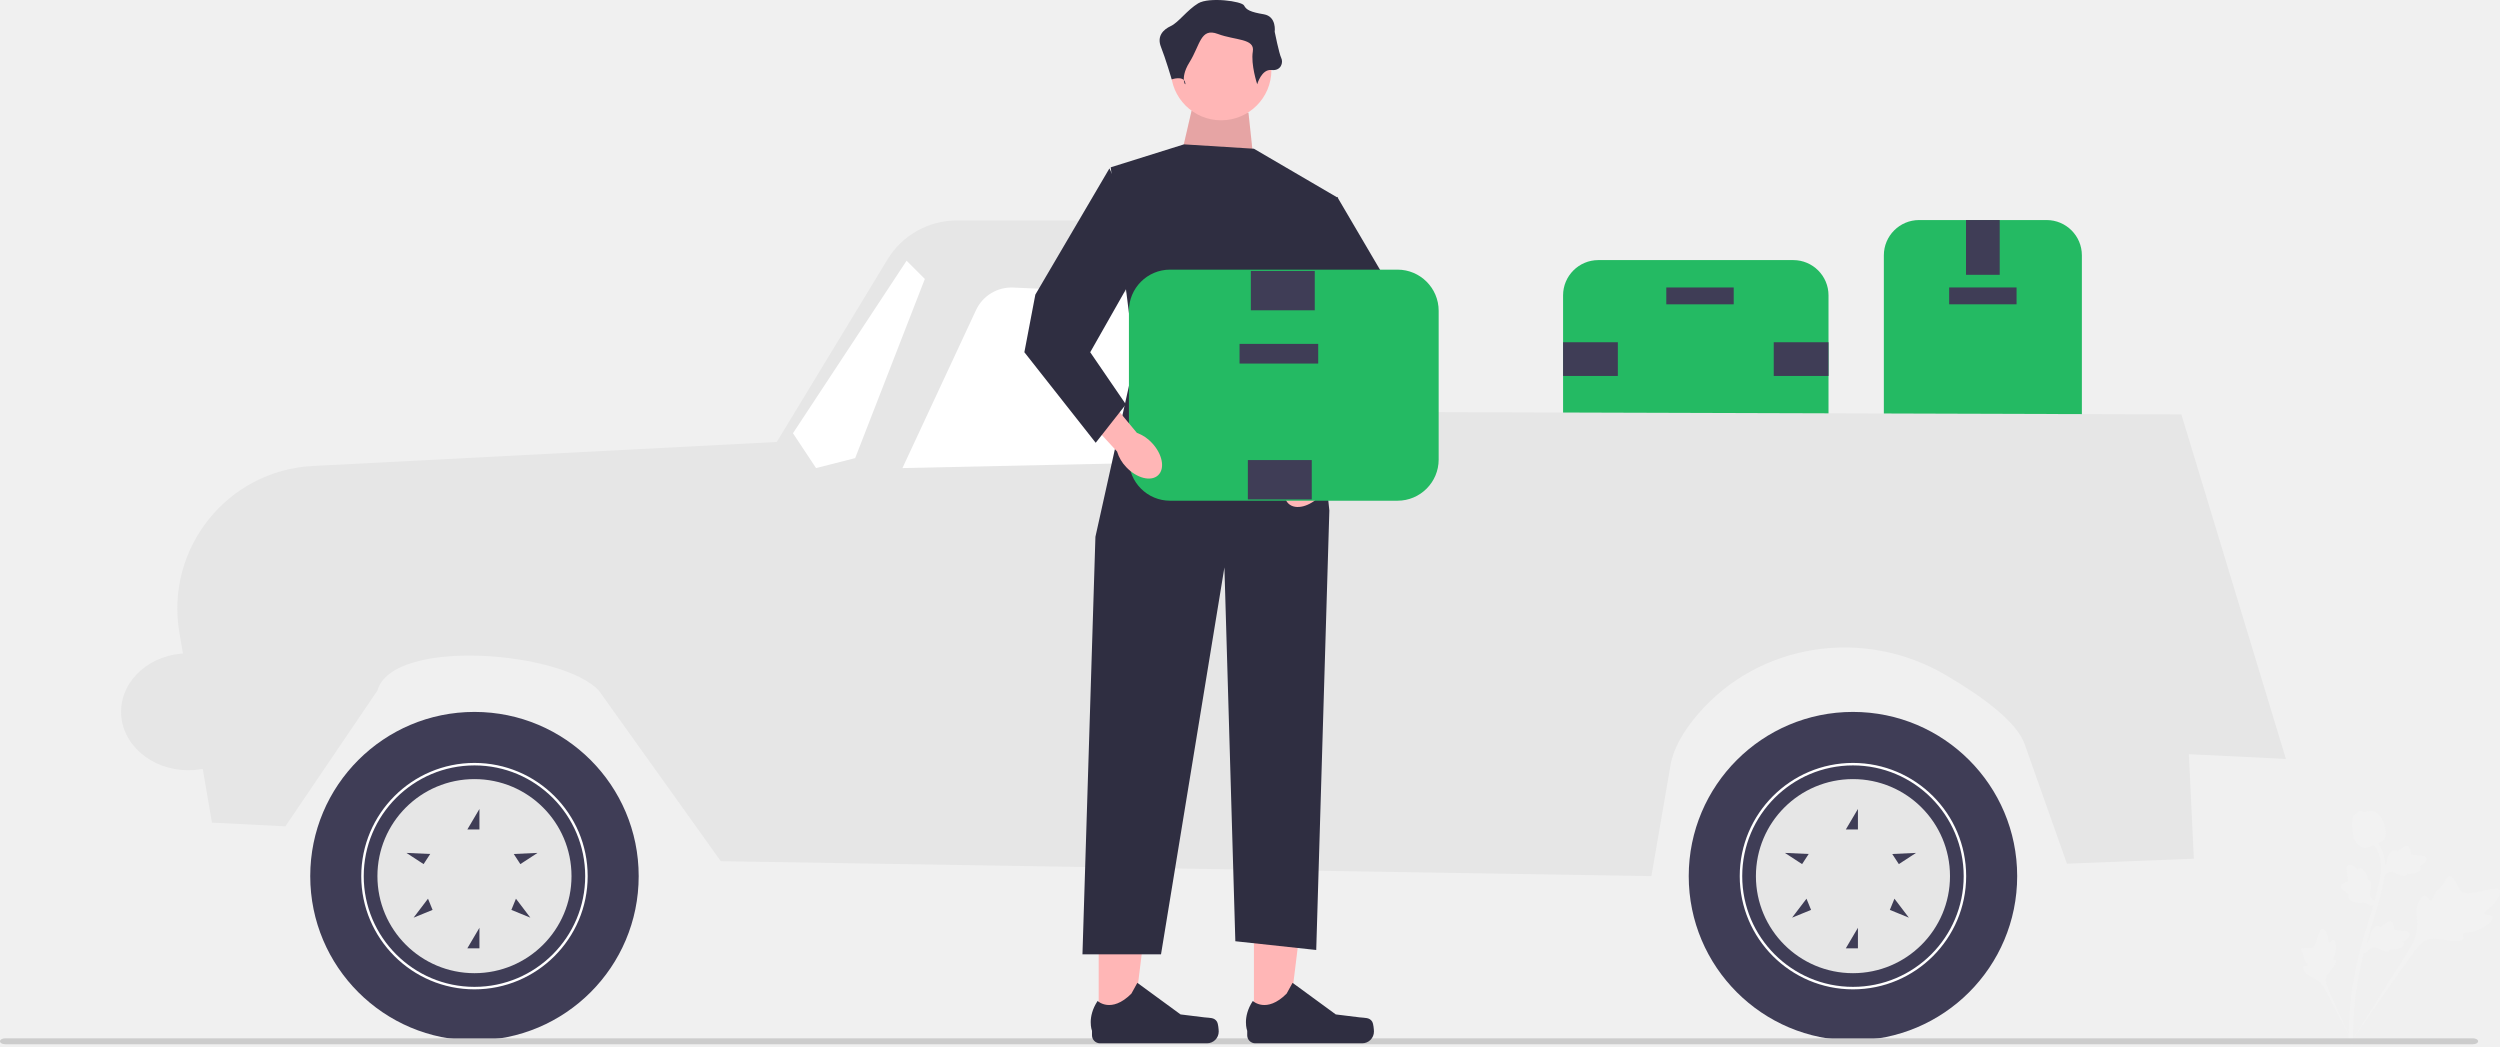
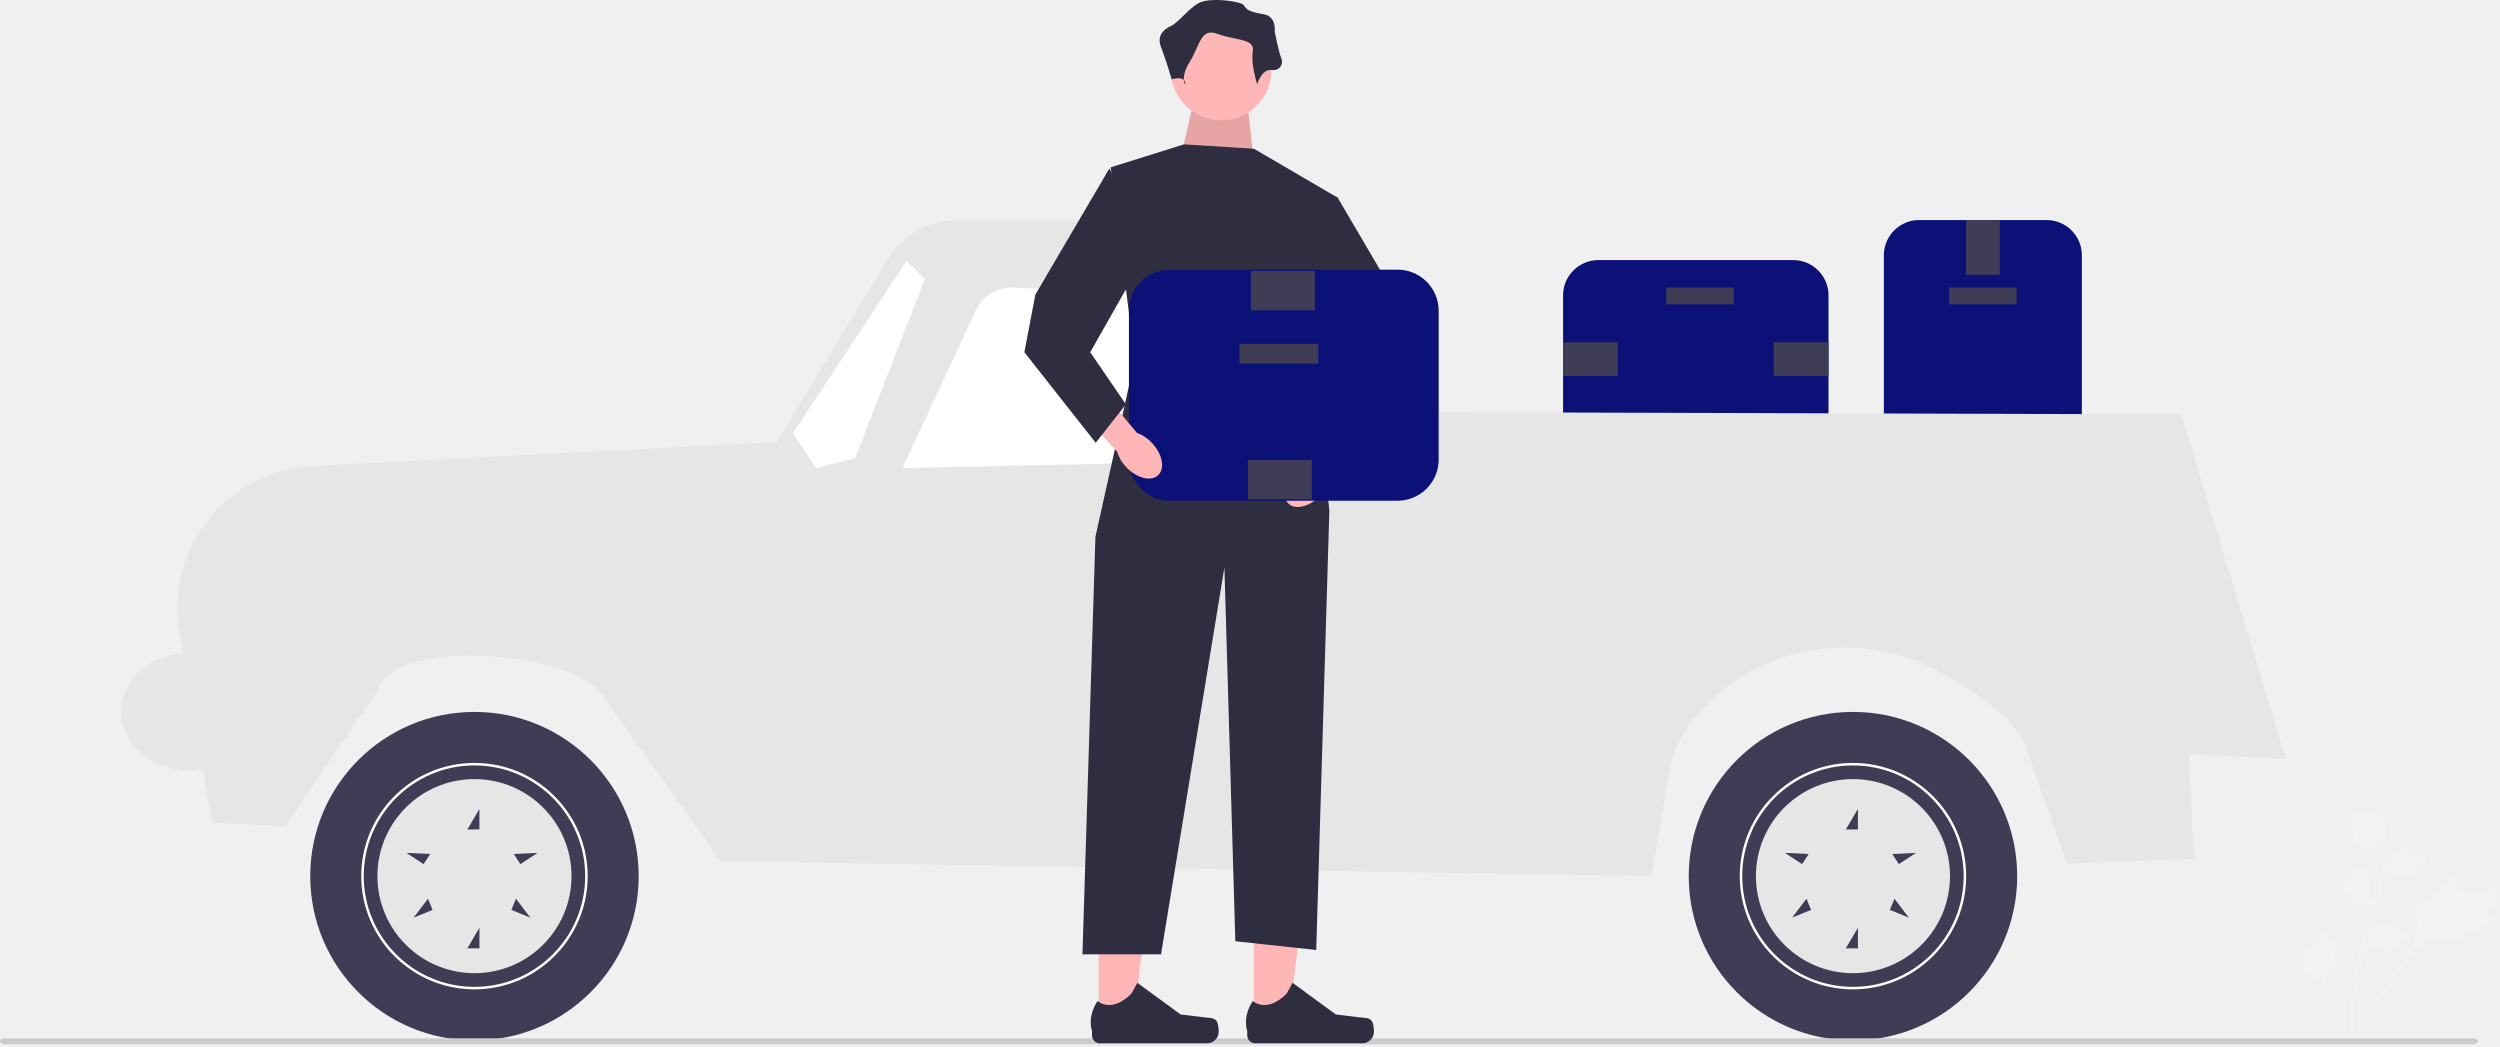
<svg xmlns="http://www.w3.org/2000/svg" width="1004.722" height="420.718" viewBox="0 0 1004.722 420.718" role="img" artist="Katerina Limpitsouni" source="https://undraw.co/">
  <g>
-     <path d="M757.098,180.944V102.6c0-7.812,6.355-14.166,14.166-14.166h51.251c7.812,0,14.166,6.355,14.166,14.166v78.344c0,7.812-6.355,14.166-14.166,14.166h-51.251c-7.812,0-14.166-6.355-14.166-14.166Z" fill="#24BA63" />
+     <path d="M757.098,180.944V102.6c0-7.812,6.355-14.166,14.166-14.166h51.251c7.812,0,14.166,6.355,14.166,14.166v78.344c0,7.812-6.355,14.166-14.166,14.166h-51.251c-7.812,0-14.166-6.355-14.166-14.166Z" fill="#0C1177" />
    <rect x="783.344" y="115.526" width="27.092" height="6.773" transform="translate(1593.78 237.8251) rotate(-180)" fill="#3f3d56" />
    <rect x="790.117" y="88.434" width="13.546" height="22.013" transform="translate(1593.78 198.8797) rotate(-180)" fill="#3f3d56" />
    <rect x="790.117" y="173.097" width="13.546" height="22.013" transform="translate(1593.78 368.2074) rotate(-180)" fill="#3f3d56" />
  </g>
  <g>
-     <path d="M720.692,184.11h-78.344c-7.812,0-14.166-6.355-14.166-14.166v-51.251c0-7.812,6.355-14.166,14.166-14.166h78.344c7.812,0,14.166,6.355,14.166,14.166v51.251c0,7.812-6.355,14.166-14.166,14.166Z" fill="#24BA63" />
+     <path d="M720.692,184.11h-78.344c-7.812,0-14.166-6.355-14.166-14.166v-51.251c0-7.812,6.355-14.166,14.166-14.166h78.344c7.812,0,14.166,6.355,14.166,14.166v51.251c0,7.812-6.355,14.166-14.166,14.166Z" fill="#0C1177" />
    <rect x="669.667" y="115.532" width="27.092" height="6.773" fill="#3f3d56" />
    <rect x="632.415" y="133.312" width="13.546" height="22.013" transform="translate(783.5064 -494.8703) rotate(90)" fill="#3f3d56" />
    <rect x="717.079" y="133.312" width="13.546" height="22.013" transform="translate(868.1702 -579.5342) rotate(90)" fill="#3f3d56" />
  </g>
  <path d="M85.182,330.61l-13.079-76.293c-5.812-33.901,19.28-65.272,53.629-67.051l186.45-9.657,44.498-73.34c5.899-9.723,16.447-15.66,27.819-15.66h133.969c10.531,0,19.428,7.809,20.795,18.251l3.402,58.683,334,1,42.016,138.468-39-1.902,2,42-51,2-17.001-48.072c-3.201-9.052-17.229-19.258-31.81-27.798-32.687-19.143-74.682-12.999-99.419,15.689-5.835,6.768-9.915,13.819-11.055,20.431l-7.715,44.749-374-6-49.016-68.566c-14.481-15.759-82.843-21.548-89,0l-36.984,54.566-29.5-1.5Z" fill="#e6e6e6" />
  <path d="M491.679,133.236l11.004,51.874-140,3,29.568-63.485c2.682-5.759,8.571-9.335,14.918-9.059l67.087,2.917c8.493,.369,15.659,6.438,17.423,14.753Z" fill="#fff" />
  <polygon points="343.682 184.11 371.682 112.11 364.351 104.779 318.682 174.11 327.962 188.11 343.682 184.11" fill="#fff" />
  <circle cx="744.682" cy="352.11" r="66" fill="#3f3d56" />
  <path d="M699.182,352.11c0-25.089,20.411-45.5,45.5-45.5,25.089,0,45.5,20.411,45.5,45.5,0,25.089-20.411,45.5-45.5,45.5-25.089,0-45.5-20.411-45.5-45.5Zm1,0c0,24.537,19.962,44.5,44.5,44.5s44.5-19.963,44.5-44.5c0-24.537-19.962-44.5-44.5-44.5s-44.5,19.963-44.5,44.5Z" fill="#fff" />
  <path d="M705.682,352.11c0,21.539,17.461,39,39,39,21.539,0,39-17.461,39-39,0-21.539-17.461-39-39-39-21.539,0-39,17.461-39,39Zm64.351-9.339l-6.91,4.504-2.655-4.073,9.565-.43Zm-10.52,22.905l1.84-4.5,5.794,7.622-7.634-3.122Zm-17.694,15.435l4.862-8.248v8.248h-4.862Zm0-47.752l4.862-8.248v8.248h-4.862Zm-21.604,35.439l5.794-7.622,1.84,4.5-7.634,3.122Zm-2.885-26.026l9.565,.43-2.655,4.073-6.91-4.504Z" fill="#e6e6e6" />
  <circle cx="190.682" cy="352.11" r="66" fill="#3f3d56" />
  <path d="M145.182,352.11c0-25.089,20.411-45.5,45.5-45.5,25.089,0,45.5,20.411,45.5,45.5,0,25.089-20.411,45.5-45.5,45.5-25.089,0-45.5-20.411-45.5-45.5Zm1,0c0,24.537,19.962,44.5,44.5,44.5,24.538,0,44.5-19.963,44.5-44.5,0-24.537-19.962-44.5-44.5-44.5-24.538,0-44.5,19.963-44.5,44.5Z" fill="#fff" />
  <path d="M151.682,352.11c0,21.539,17.461,39,39,39,21.539,0,39-17.461,39-39,0-21.539-17.461-39-39-39-21.539,0-39,17.461-39,39Zm64.351-9.339l-6.91,4.504-2.655-4.073,9.565-.43Zm-10.52,22.905l1.84-4.5,5.794,7.622-7.634-3.122Zm-17.694,15.435l4.862-8.248v8.248h-4.862Zm0-47.752l4.862-8.248v8.248h-4.862Zm-21.604,35.439l5.794-7.622,1.84,4.5-7.634,3.122Zm-2.885-26.026l9.565,.43-2.655,4.073-6.91-4.504Z" fill="#e6e6e6" />
  <rect x="466.182" y="203.61" width="38" height="8" transform="translate(970.3641 415.22) rotate(-180)" fill="#3f3d56" />
  <g>
    <path d="M1001.788,368.654c-.354-1.084-3.039-.607-3.296-1.576-.257-.966,2.319-1.776,4.295-4.498,.356-.491,2.601-3.584,1.74-4.886-1.632-2.466-12.988,3.676-15.714,.229-.598-.756-.844-2.055-2.626-4.472-.709-.961-1.164-1.426-1.707-1.412-.771,.019-1.047,.984-2.259,2.732-1.818,2.621-2.474,2.292-3.671,4.439-.889,1.594-.994,2.613-1.635,2.673-.907,.085-1.282-1.9-2.39-1.977-1.131-.079-2.263,1.882-2.824,3.415-1.053,2.875-.401,5.073-.256,7.263,.157,2.38-.212,5.864-2.798,10.336l-24.392,38.862c5.238-7.922,20.108-29.526,26.099-37.45,1.729-2.288,3.588-4.585,6.449-5.017,2.754-.416,6.105,.947,10.782,.867,.546-.009,2.066-.054,2.436-.86,.306-.666-.453-1.245-.177-1.871,.37-.84,2.037-.48,4.308-1.037,1.601-.393,2.689-1.043,3.625-1.602,.282-.169,4.484-2.714,4.012-4.157h-0Z" fill="#f2f2f2" />
    <path d="M937.902,377.728c-.634-.139-1.175,1.316-1.725,1.163-.548-.153-.202-1.651-.968-3.406-.138-.317-1.009-2.311-1.896-2.264-1.681,.089-1.943,7.435-4.421,7.779-.544,.075-1.252-.179-2.953-.001-.676,.071-1.036,.16-1.186,.431-.213,.384,.181,.798,.689,1.897,.762,1.648,.411,1.875,1.119,3.082,.526,.896,.995,1.242,.84,1.574-.22,.47-1.302,.081-1.66,.603-.365,.532,.271,1.654,.861,2.371,1.107,1.346,2.374,1.66,3.491,2.221,1.213,.61,2.817,1.796,4.266,4.355l12.036,23.184c-2.377-4.857-8.69-18.388-10.85-23.615-.624-1.509-1.215-3.084-.602-4.613,.59-1.472,2.226-2.723,3.537-5.042,.153-.271,.57-1.03,.281-1.444-.239-.342-.742-.137-.97-.453-.305-.424,.352-1.138,.734-2.414,.269-.899,.264-1.621,.26-2.241-.001-.187-.038-2.984-.882-3.169v0Z" fill="#f2f2f2" />
    <path d="M949.909,383.385l.378-3.493,.232-.219c1.074-1.015,1.745-2.089,1.997-3.196,.04-.176,.071-.354,.103-.535,.126-.718,.282-1.611,.972-2.538,.386-.517,1.409-1.684,2.463-1.276,.285,.107,.477,.291,.61,.487,.033-.034,.068-.068,.104-.105,.455-.443,.774-.605,1.081-.761,.236-.12,.479-.244,.891-.573,.181-.144,.326-.275,.447-.384,.37-.33,.843-.717,1.491-.564,.687,.188,.923,.843,1.079,1.277,.279,.774,.365,1.306,.422,1.659,.02,.129,.044,.274,.062,.321,.15,.379,2.038,.477,2.748,.518,1.597,.087,2.978,.162,3.31,1.255,.238,.782-.258,1.635-1.519,2.603-.393,.301-.785,.509-1.127,.664,.21,.199,.378,.469,.388,.838h0c.023,.872-.872,1.542-2.659,1.993-.444,.113-1.042,.263-1.823,.226-.368-.018-.691-.075-.966-.127-.041,.157-.116,.32-.252,.474-.398,.455-1.04,.571-1.912,.314-.963-.268-1.723-.633-2.395-.954-.586-.279-1.092-.518-1.516-.583-.789-.11-1.525,.377-2.405,1.025l-2.206,1.655h-0Z" fill="#f2f2f2" />
    <path d="M956.206,363.49l-3.475,.52-.271-.169c-1.254-.781-2.464-1.158-3.598-1.121-.18,.006-.36,.021-.544,.036-.727,.061-1.63,.136-2.702-.296-.598-.243-1.987-.935-1.859-2.059,.031-.302,.161-.535,.316-.714-.041-.024-.083-.048-.128-.075-.544-.328-.781-.595-1.01-.853-.176-.198-.357-.402-.781-.717-.186-.138-.348-.245-.485-.335-.413-.274-.907-.634-.924-1.299,.007-.712,.582-1.106,.962-1.368,.678-.466,1.171-.684,1.498-.829,.12-.052,.254-.112,.295-.142,.328-.242-.056-2.092-.196-2.79-.321-1.566-.599-2.922,.374-3.52,.696-.429,1.647-.165,2.903,.809,.391,.304,.691,.631,.928,.922,.139-.254,.358-.485,.712-.588h0c.838-.244,1.712,.452,2.602,2.066,.222,.401,.519,.941,.681,1.707,.076,.361,.103,.687,.122,.966,.162-0,.339,.031,.522,.123,.541,.269,.816,.861,.789,1.77-.015,.999-.175,1.828-.315,2.558-.121,.638-.224,1.188-.18,1.614,.093,.791,.751,1.379,1.602,2.066l2.16,1.714h-0Z" fill="#f2f2f2" />
    <path d="M956.674,353.056l.378-3.493,.232-.219c1.074-1.015,1.745-2.089,1.997-3.196,.04-.176,.071-.354,.103-.535,.126-.718,.282-1.611,.972-2.538,.386-.517,1.409-1.684,2.463-1.276,.285,.107,.477,.291,.61,.487,.033-.034,.068-.068,.104-.105,.455-.443,.774-.605,1.081-.761,.236-.12,.479-.244,.891-.573,.181-.144,.326-.275,.447-.384,.37-.33,.843-.717,1.491-.564,.687,.188,.923,.843,1.079,1.277,.279,.774,.365,1.306,.422,1.659,.02,.129,.044,.274,.062,.321,.15,.379,2.038,.477,2.748,.518,1.597,.087,2.978,.162,3.31,1.255,.238,.782-.258,1.635-1.519,2.603-.393,.301-.785,.509-1.127,.664,.21,.199,.378,.469,.388,.838h0c.023,.872-.872,1.542-2.659,1.993-.444,.113-1.042,.263-1.823,.226-.368-.018-.691-.075-.966-.127-.041,.157-.116,.32-.252,.474-.398,.455-1.04,.571-1.912,.314-.963-.268-1.723-.633-2.395-.954-.586-.279-1.092-.518-1.516-.583-.789-.11-1.525,.377-2.405,1.025l-2.206,1.655h-0Z" fill="#f2f2f2" />
    <path d="M945.407,419.98l-.614-.607,.011-.863-.011,.863-.854-.09c.004-.08-.002-.268-.008-.561-.033-1.607-.135-6.497,.546-14.011,.475-5.245,1.27-10.569,2.362-15.827,1.093-5.266,2.228-9.185,3.14-12.334,.688-2.375,1.382-4.628,2.06-6.823,1.809-5.863,3.516-11.402,4.574-17.719,.237-1.41,.728-4.346-.278-7.811-.584-2.01-1.584-3.901-2.972-5.62l1.344-1.085c1.532,1.9,2.638,3.995,3.286,6.226,1.116,3.842,.58,7.04,.323,8.577-1.076,6.429-2.801,12.021-4.628,17.941-.674,2.187-1.366,4.43-2.051,6.795-.903,3.12-2.028,7.005-3.107,12.203-1.079,5.195-1.864,10.454-2.334,15.633-.672,7.419-.571,12.237-.538,13.819,.017,.845,.021,1.022-.251,1.295v-0Z" fill="#f2f2f2" />
    <path d="M949.675,340.564c-.069-.015-.139-.033-.208-.053-1.418-.397-2.555-1.553-3.381-3.433-.387-.884-.478-1.815-.66-3.671-.029-.286-.155-1.734,0-3.653,.101-1.254,.236-1.758,.577-2.153,.379-.441,.89-.693,1.429-.82,.015-.166,.069-.328,.177-.482,.444-.639,1.187-.376,1.59-.24,.203,.073,.456,.166,.741,.214,.447,.077,.715-.001,1.119-.118,.387-.112,.868-.252,1.533-.24,1.312,.018,2.284,.608,2.604,.802,1.687,1.014,2.269,2.631,2.943,4.503,.134,.375,.578,1.732,.682,3.479,.075,1.26-.09,1.776-.28,2.145-.387,.758-.979,1.11-2.449,1.85-1.536,.775-2.306,1.163-2.938,1.362-1.47,.462-2.393,.751-3.479,.509v0Z" fill="#f2f2f2" />
  </g>
  <path d="M0,418.48c0,.66,.925,1.19,2.078,1.19H993.848c1.152,0,2.077-.53,2.077-1.19,0-.66-.925-1.19-2.077-1.19H2.078c-1.152,0-2.078,.53-2.078,1.19Z" fill="#ccc" />
  <g>
    <g>
      <polygon points="503.94 410.967 517.825 410.965 524.43 357.41 503.938 357.411 503.94 410.967" fill="#ffb6b6" />
      <path d="M551.511,410.652h0c.432,.728,.66,3.078,.66,3.925h0c0,2.603-2.11,4.713-4.713,4.713l-42.999-0c-1.775,0-3.215-1.439-3.215-3.215v-1.79s-2.127-5.38,2.252-12.012c0,0,5.443,5.193,13.576-2.94l2.398-4.345,17.361,12.697,9.623,1.185c2.105,.259,3.972-.04,5.055,1.784h0Z" fill="#2f2e41" />
    </g>
    <g>
      <polygon points="441.558 410.967 455.442 410.965 462.048 357.41 441.555 357.411 441.558 410.967" fill="#ffb6b6" />
      <path d="M489.128,410.652h0c.432,.728,.66,3.078,.66,3.925h0c0,2.603-2.11,4.713-4.713,4.713l-42.999-0c-1.775,0-3.215-1.439-3.215-3.215v-1.79s-2.127-5.38,2.252-12.012c0,0,5.443,5.193,13.576-2.94l2.398-4.345,17.361,12.697,9.623,1.185c2.105,.259,3.972-.04,5.055,1.784h0Z" fill="#2f2e41" />
    </g>
    <polygon points="501.741 45.276 504.377 69.877 473.625 67.241 478.897 44.397 501.741 45.276" fill="#ffb6b6" />
    <polygon points="501.741 45.276 504.377 69.877 473.625 67.241 478.897 44.397 501.741 45.276" isolation="isolate" opacity=".1" />
    <circle cx="490.759" cy="28.142" r="20.208" fill="#ffb6b6" />
    <polygon points="503.938 59.773 537.765 79.542 526.682 133.138 534.251 205.186 528.979 381.79 496.47 378.276 492.077 228.03 466.596 383.547 435.028 383.547 440.237 215.729 456.053 144.56 446.388 67.241 475.822 58.016 503.938 59.773" fill="#2f2e41" />
    <path d="M505.256,33.853s1.757-6.15,5.711-5.711,4.832-3.075,3.954-4.832-2.636-10.544-2.636-10.544c0,0,.879-6.15-4.393-7.029-5.272-.879-7.029-1.757-7.908-3.515-.879-1.757-14.058-3.515-18.451-.879-4.393,2.636-7.908,7.693-10.983,9.118-3.075,1.425-5.711,4.061-3.954,8.454,1.757,4.393,4.306,12.985,4.306,12.985,0,0,4.481-1.563,5.359,1.073s-2.636-.879,1.757-7.908c4.393-7.029,4.393-14.058,11.422-11.422,7.029,2.636,14.937,1.757,14.058,7.029-.879,5.272,1.757,13.179,1.757,13.179Z" fill="#2f2e41" />
    <path id="uuid-2f48dadd-bd50-474e-b6bc-efb589732da4-1063" d="M520.321,189.424c-4.229,4.478-5.347,10.29-2.497,12.981,2.85,2.691,8.588,1.242,12.818-3.238,1.714-1.766,2.981-3.918,3.693-6.274l17.68-19.2-9.187-8.104-16.454,19.788c-2.312,.846-4.388,2.234-6.054,4.047Z" fill="#ffb6b6" />
    <polygon points="537.409 79.103 567.182 129.826 571.592 152.982 542.923 189.371 530.793 173.933 545.128 152.982 521.972 112.183 537.409 79.103" fill="#2f2e41" />
    <g>
-       <path d="M453.701,184.701v-59.805c0-9.115,7.415-16.531,16.531-16.531h91.42c9.115,0,16.531,7.415,16.531,16.531v59.805c0,9.115-7.415,16.531-16.531,16.531h-91.42c-9.115,0-16.531-7.415-16.531-16.531Z" fill="#24BA63" />
+       <path d="M453.701,184.701v-59.805c0-9.115,7.415-16.531,16.531-16.531h91.42c9.115,0,16.531,7.415,16.531,16.531v59.805c0,9.115-7.415,16.531-16.531,16.531h-91.42c-9.115,0-16.531-7.415-16.531-16.531Z" fill="#0C1177" />
      <rect x="498.159" y="138.209" width="31.614" height="7.904" transform="translate(1027.931 284.3207) rotate(180)" fill="#3f3d56" />
      <rect x="506.435" y="179.955" width="15.807" height="25.687" transform="translate(707.1374 -321.5401) rotate(90)" fill="#3f3d56" />
      <rect x="507.641" y="103.955" width="15.807" height="25.687" transform="translate(632.3431 -398.7458) rotate(90)" fill="#3f3d56" />
    </g>
    <g>
      <path id="uuid-f6ce86b9-37cf-4878-a476-c93c5a2c7b27-1064" d="M462.953,178.002c4.229,4.478,5.347,10.29,2.497,12.981-2.85,2.691-8.588,1.242-12.818-3.238-1.714-1.766-2.981-3.918-3.693-6.274l-17.68-19.2,9.187-8.104,16.454,19.788c2.312,.846,4.388,2.234,6.054,4.047Z" fill="#ffb6b6" />
      <polygon points="445.865 67.681 416.093 118.404 411.682 141.56 440.352 177.948 452.481 162.511 438.146 141.56 461.303 100.761 445.865 67.681" fill="#2f2e41" />
    </g>
  </g>
  <ellipse cx="75.666" cy="286.044" rx="27" ry="23.5" fill="#e6e6e6" />
</svg>
